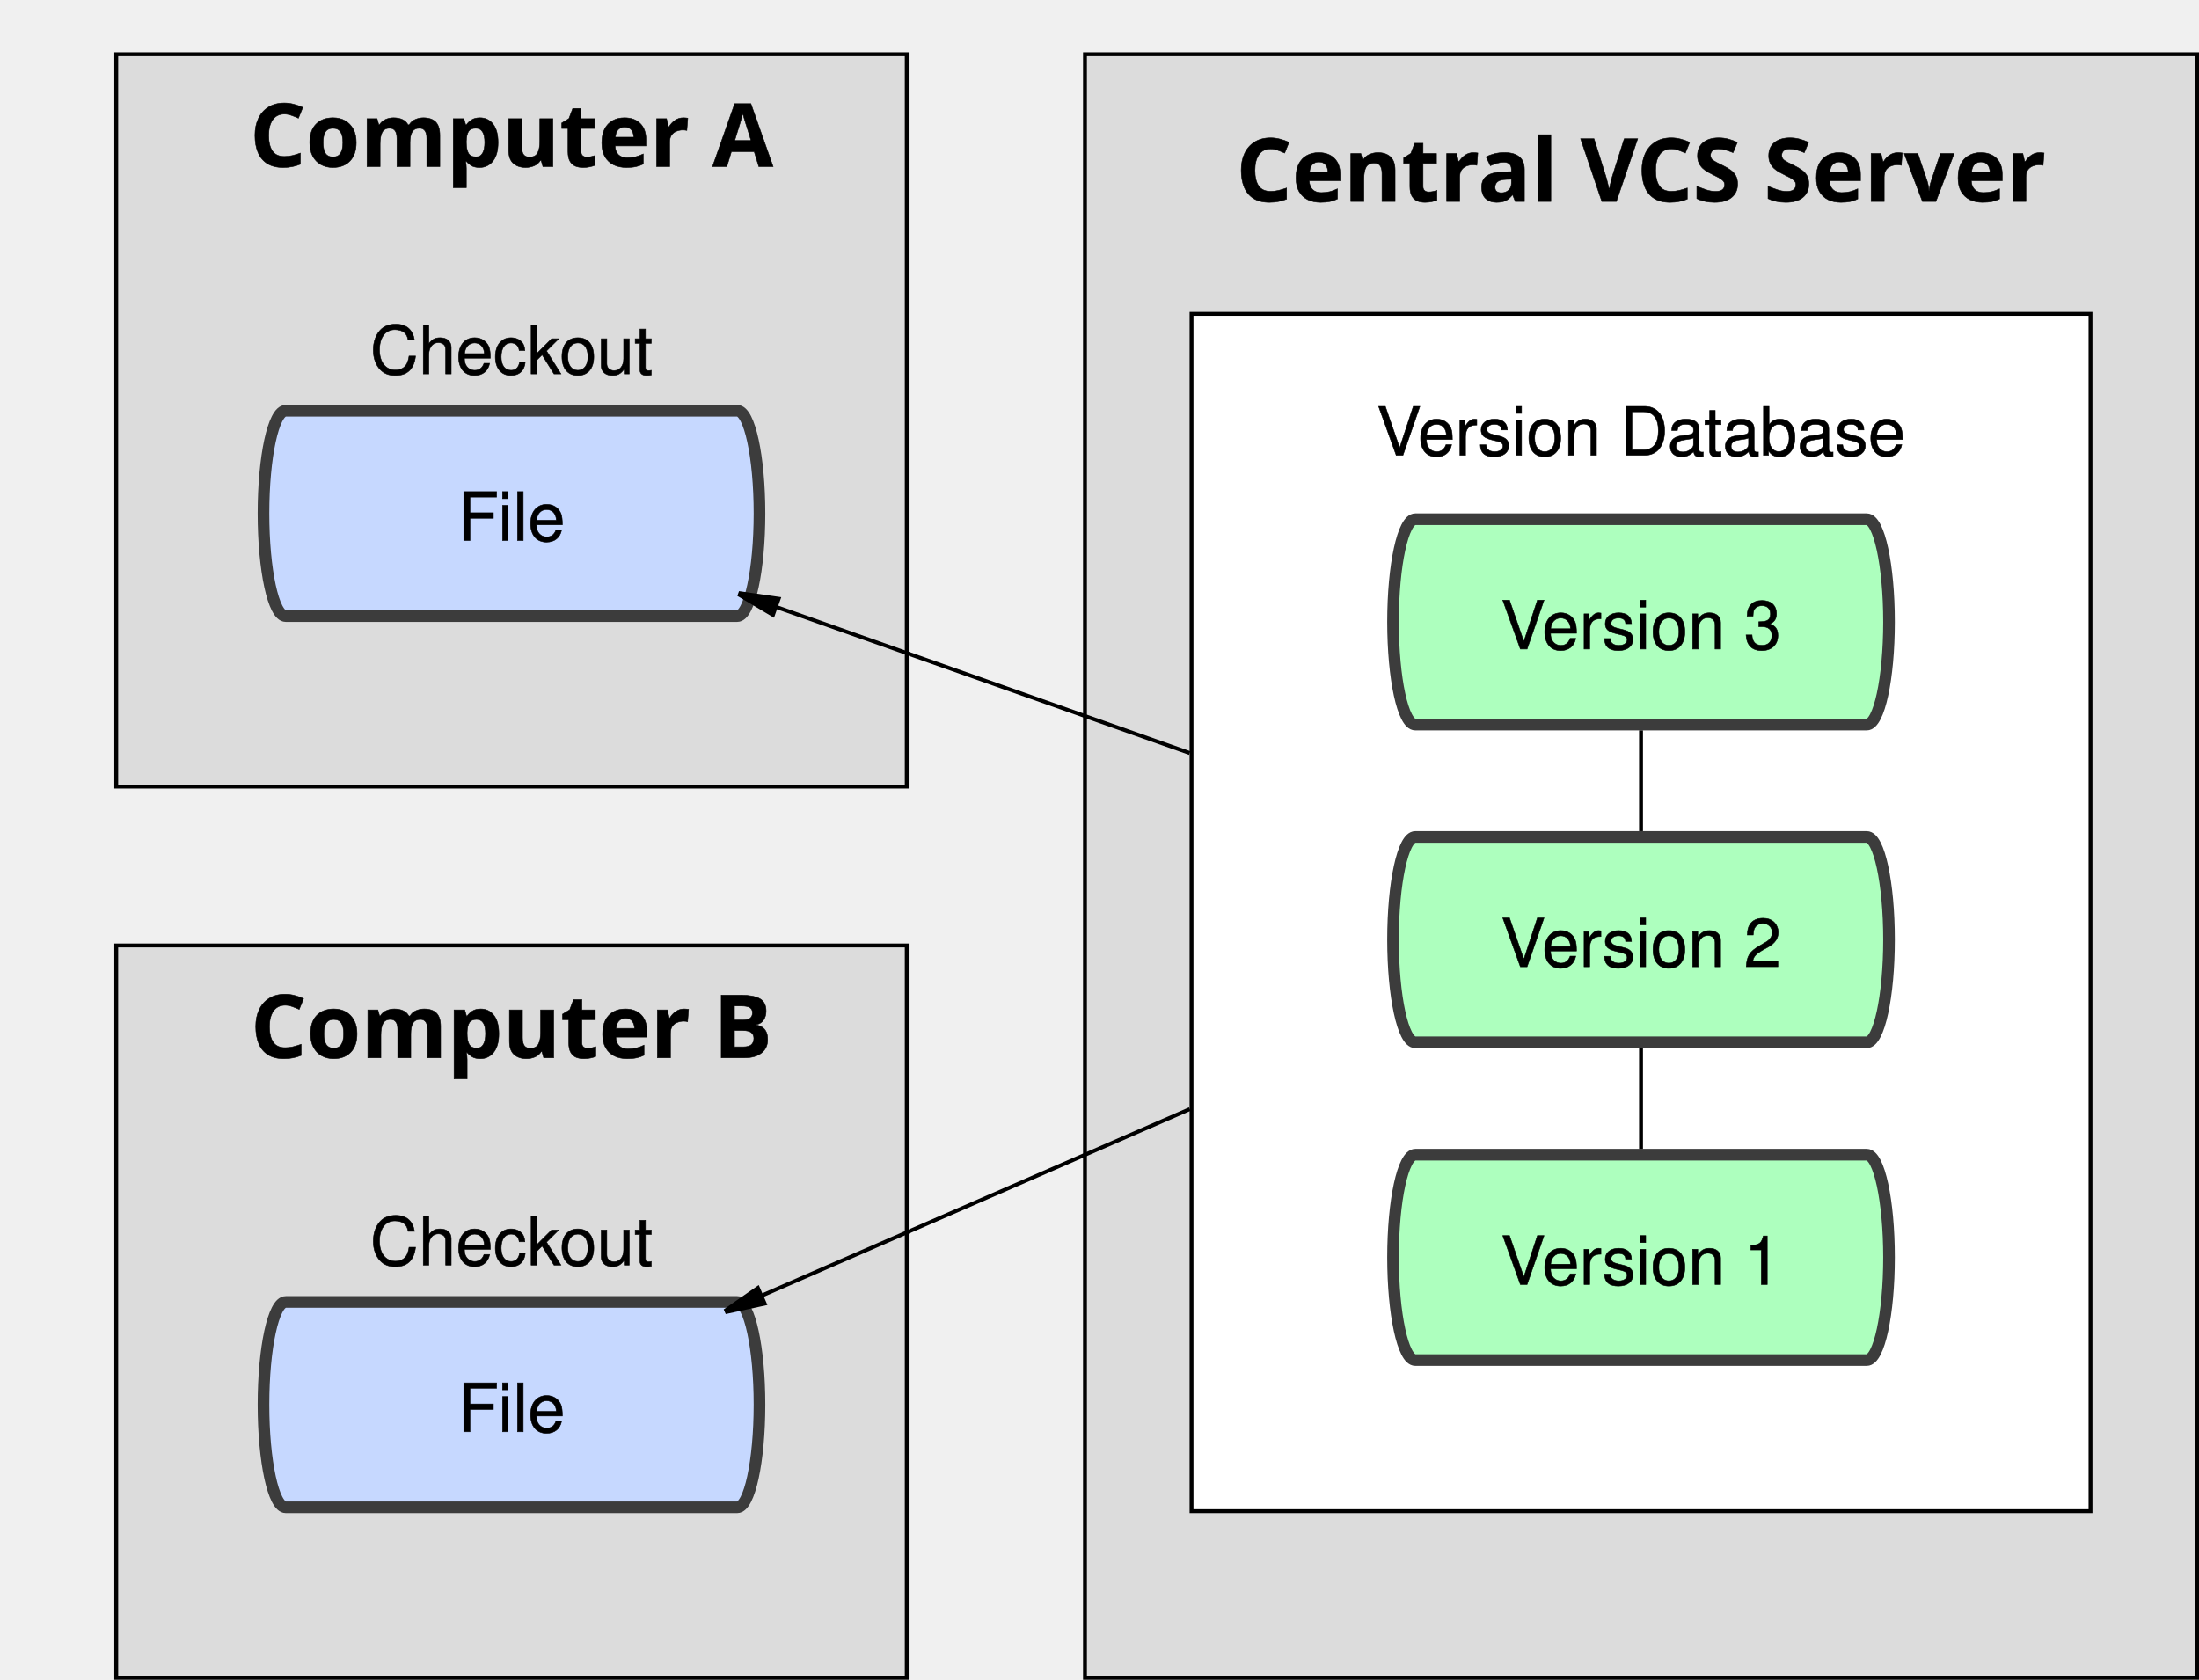
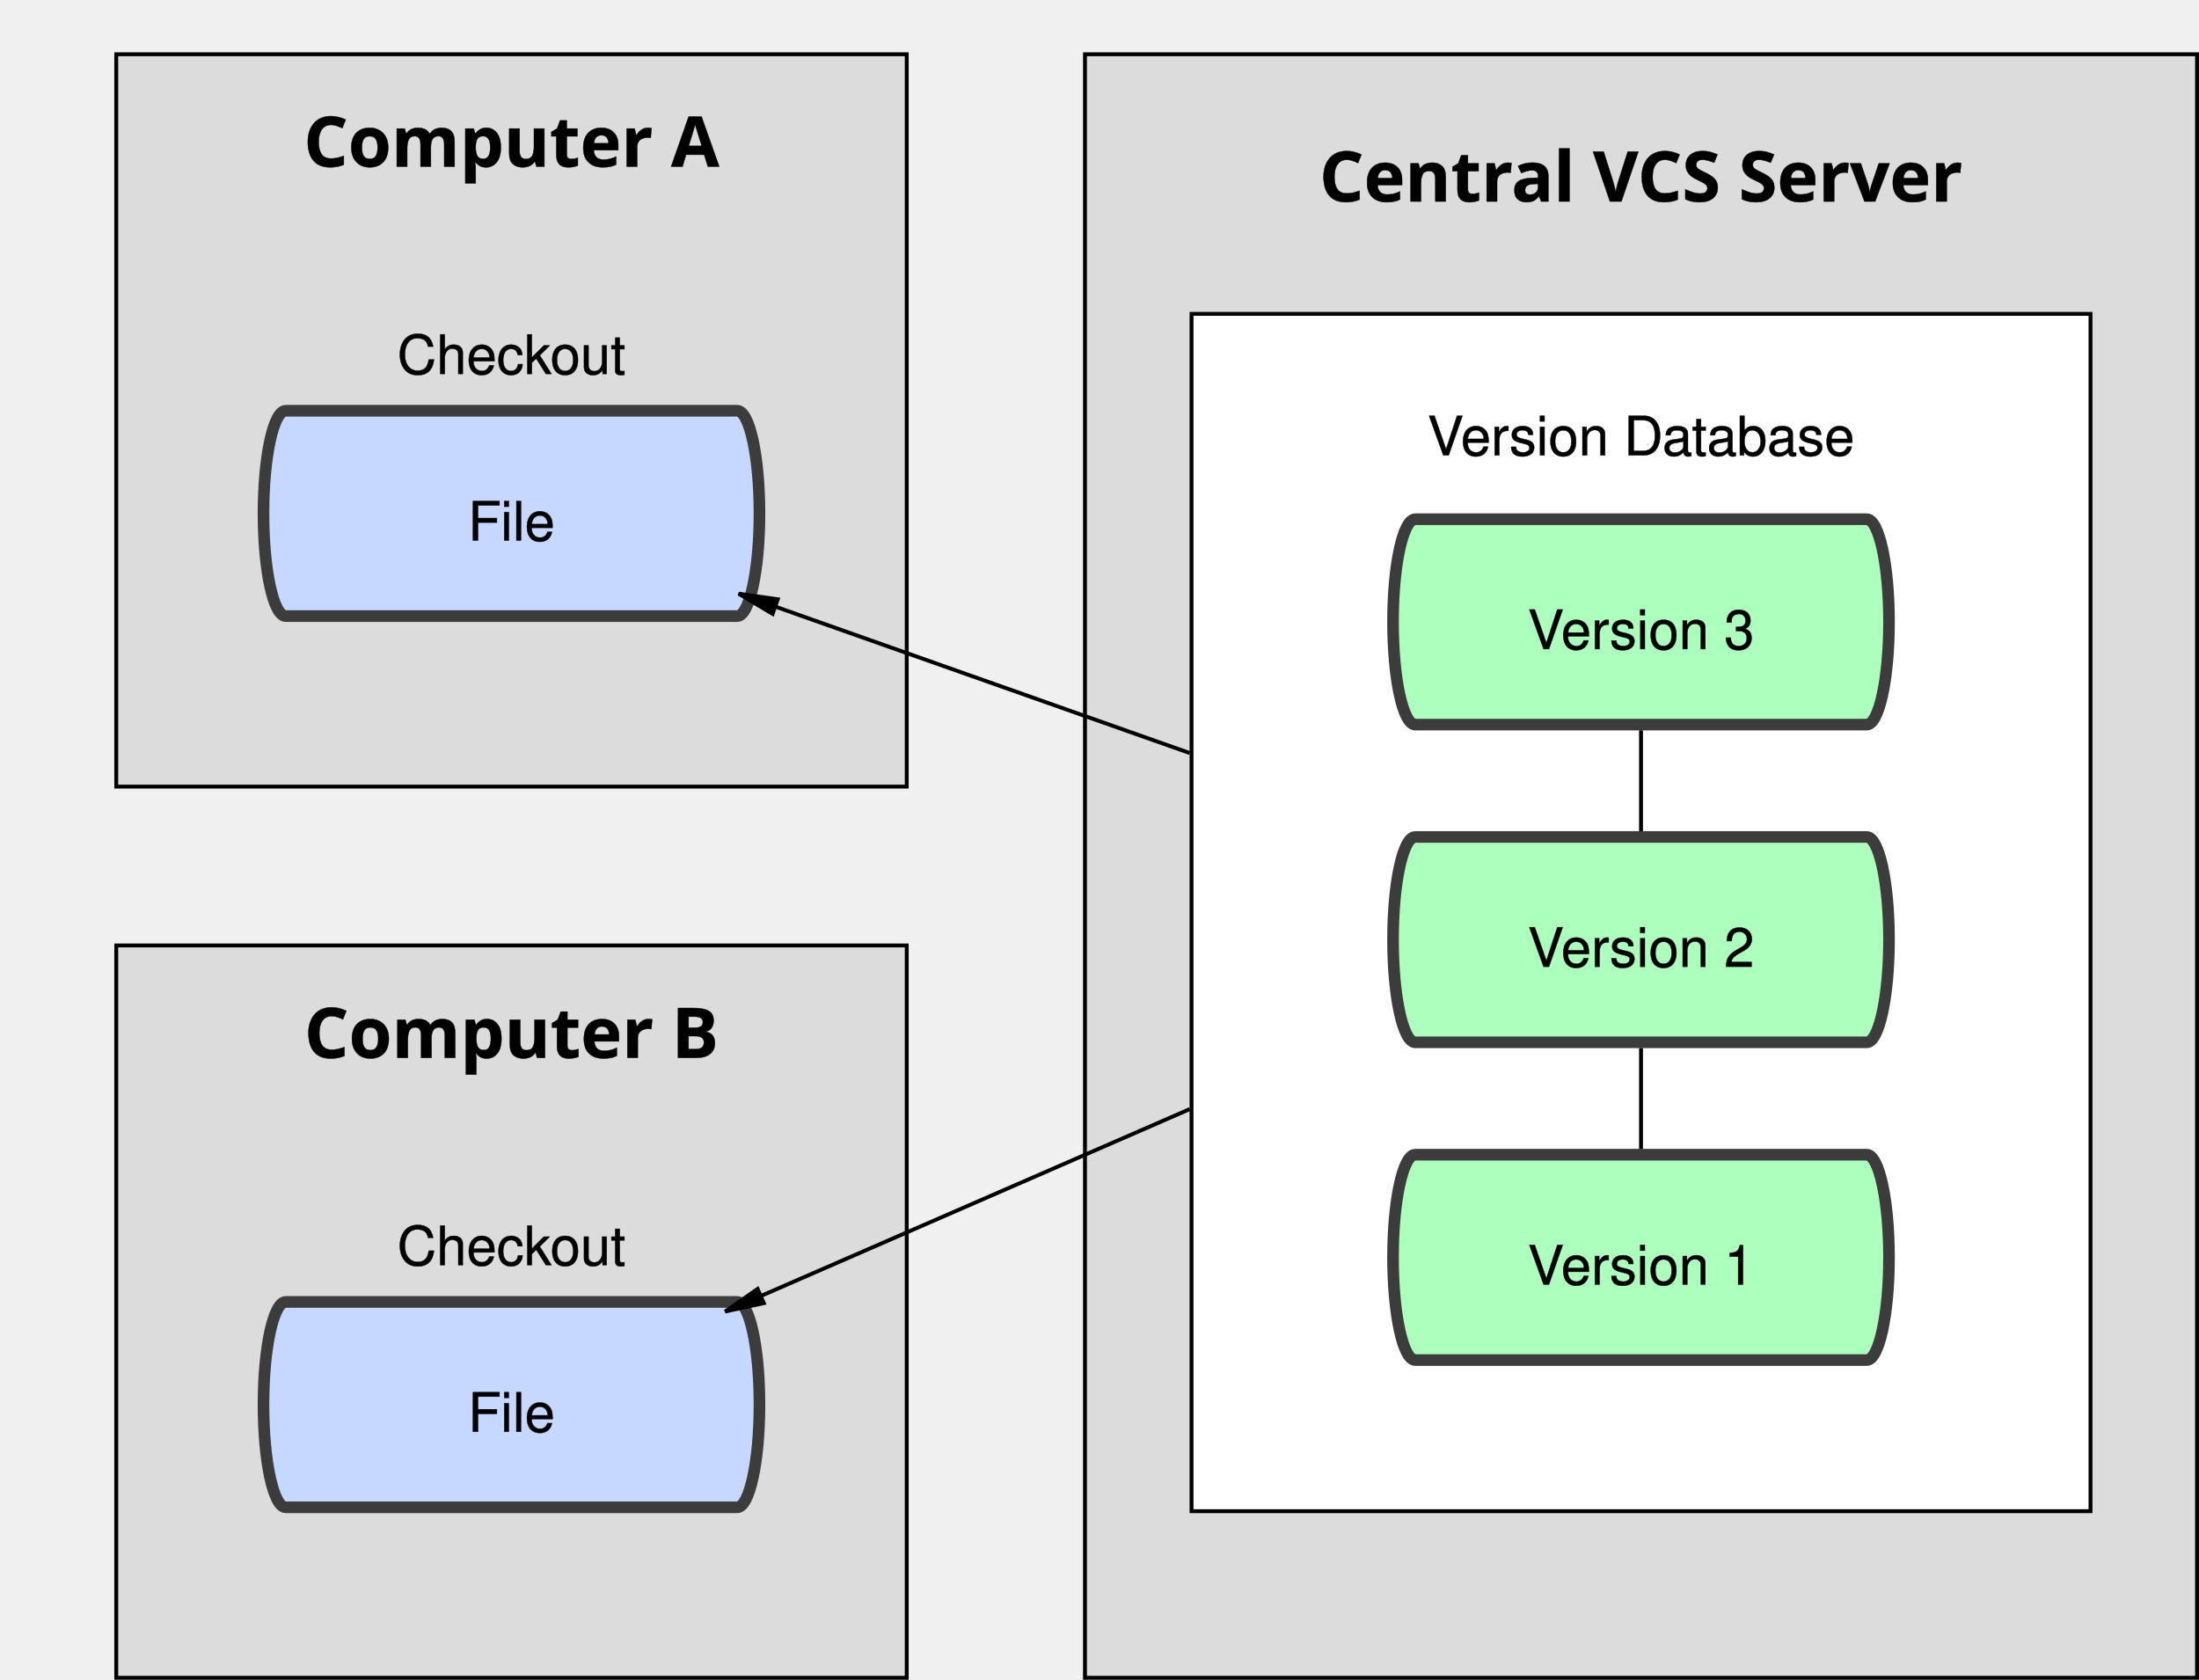
<svg xmlns="http://www.w3.org/2000/svg">
  <defs>
    <marker id="Arrow1Lend" orient="auto" refX="0.0" refY="0.0" style="overflow:visible;">
-       <path d="M -10,0.0 L -10.0,-2.0 L 0.0,0.0 L -10.0,2.0 z " id="path3666" style="fill-rule:evenodd;stroke:#000000;stroke-width:1.0pt;marker-start:none;" />
+       <path d="M -10,0.0 L -10.0,-2.0 L 0.0,0.0 L -10.0,2.0 z " id="path3666" style="fill-rule:evenodd;stroke:#000000;stroke-width:1.0px;marker-start:none;" />
    </marker>
  </defs>
  <g style="stroke:#000000;fill:#fff">
-     <rect height="189.0" id="" style="fill:#dcdcdc" width="204.0" x="30.0" y="14.0" />
-     <rect height="419.0" id="" style="fill:#dcdcdc" width="287.0" x="280.0" y="14.0" />
-     <rect height="53.0" id="" rx="5.744" ry="26.5" style="stroke:#3c3c3c;stroke-width:3px;fill:#c6d8ff" width="128.0" x="68.0" y="106.0" />
-     <text id="" style="fill:#000000;stroke:#000000;stroke-width:0.1pt;font-family: Helvetica;font-size:14pt" x="68.0" y="106.0">
-       <tspan fill="#000000" font-family="Helvetica;,Sans-serif" font-size="13.0pt" id="" stroke="#000000" text-align="center" text-anchor="middle" x="132.0" y="139.5">
+     <rect height="189.0" id="15" style="fill:#dcdcdc" width="204.0" x="30.0" y="14.0" />
+     <rect height="419.0" id="14" style="fill:#dcdcdc" width="287.0" x="280.0" y="14.0" />
+     <rect height="53.0" id="3" rx="5.744" ry="26.5" style="stroke:#3c3c3c;stroke-width:3px;fill:#c6d8ff" width="128.0" x="68.0" y="106.0" />
+     <text id="3_text" style="fill:#000000;stroke:#000000;stroke-width:0.1px;font-family: Helvetica;font-size:14px" x="68.0" y="106.0">
+       <tspan fill="#000000" font-family="Helvetica;,Sans-serif" font-size="14.0px" id="3_line1" stroke="#000000" text-align="center" text-anchor="middle" x="132.0" y="139.5">
				File
			</tspan>
    </text>
-     <rect height="17.0" id="" style="stroke:none;fill:none" width="60.0" x="102.0" y="81.0" />
-     <text id="" style="fill:#000000;stroke:#000000;stroke-width:0.1pt;font-family: Helvetica;font-size:12pt" x="103.0" y="82.0">
-       <tspan fill="#000000" font-family="Helvetica;,Sans-serif" font-size="13.0pt" id="" stroke="#000000" text-align="center" text-anchor="middle" x="132.0" y="96.5">
+     <rect height="17.0" id="4" style="stroke:none;fill:none" width="60.0" x="102.0" y="81.0" />
+     <text id="4_text" style="fill:#000000;stroke:#000000;stroke-width:0.1px;font-family: Helvetica;font-size:12px" x="102.0" y="81.0">
+       <tspan fill="#000000" font-family="Helvetica;,Sans-serif" font-size="14.0px" id="4_line1" stroke="#000000" text-align="center" text-anchor="middle" x="132.0" y="96.5">
				Checkout
			</tspan>
    </text>
-     <rect height="309.0" id="" style="" width="232.0" x="307.5" y="81.0" />
-     <rect height="17.0" id="" style="stroke:none;fill:none" width="111.0" x="368.0" y="102.0" />
-     <text id="" style="fill:#000000;stroke:#000000;stroke-width:0.1pt;font-family: Helvetica;font-size:12pt" x="369.0" y="103.0">
-       <tspan fill="#000000" font-family="Helvetica;,Sans-serif" font-size="13.0pt" id="" stroke="#000000" text-align="center" text-anchor="middle" x="423.5" y="117.5">
+     <rect height="309.0" id="5" style="" width="232.0" x="307.5" y="81.0" />
+     <rect height="17.0" id="6" style="stroke:none;fill:none" width="111.0" x="368.0" y="102.0" />
+     <text id="6_text" style="fill:#000000;stroke:#000000;stroke-width:0.1px;font-family: Helvetica;font-size:12px" x="368.0" y="102.0">
+       <tspan fill="#000000" font-family="Helvetica;,Sans-serif" font-size="14.0px" id="6_line1" stroke="#000000" text-align="center" text-anchor="middle" x="423.5" y="117.5">
				Version Database
			</tspan>
    </text>
-     <rect height="53.0" id="" rx="5.744" ry="26.5" style="stroke:#3c3c3c;stroke-width:3px;fill:#adffbe" width="128.0" x="359.5" y="134.0" />
-     <text id="" style="fill:#000000;stroke:#000000;stroke-width:0.1pt;font-family: Helvetica;font-size:14pt" x="359.5" y="134.0">
-       <tspan fill="#000000" font-family="Helvetica;,Sans-serif" font-size="13.0pt" id="" stroke="#000000" text-align="center" text-anchor="middle" x="423.5" y="167.5">
+     <rect height="53.0" id="7" rx="5.744" ry="26.5" style="stroke:#3c3c3c;stroke-width:3px;fill:#adffbe" width="128.0" x="359.5" y="134.0" />
+     <text id="7_text" style="fill:#000000;stroke:#000000;stroke-width:0.1px;font-family: Helvetica;font-size:14px" x="359.5" y="134.0">
+       <tspan fill="#000000" font-family="Helvetica;,Sans-serif" font-size="14.0px" id="7_line1" stroke="#000000" text-align="center" text-anchor="middle" x="423.5" y="167.5">
				Version 3
			</tspan>
    </text>
-     <rect height="53.0" id="" rx="5.744" ry="26.5" style="stroke:#3c3c3c;stroke-width:3px;fill:#adffbe" width="128.0" x="359.5" y="216.0" />
-     <text id="" style="fill:#000000;stroke:#000000;stroke-width:0.1pt;font-family: Helvetica;font-size:14pt" x="359.5" y="216.0">
-       <tspan fill="#000000" font-family="Helvetica;,Sans-serif" font-size="13.0pt" id="" stroke="#000000" text-align="center" text-anchor="middle" x="423.5" y="249.5">
+     <rect height="53.0" id="8" rx="5.744" ry="26.5" style="stroke:#3c3c3c;stroke-width:3px;fill:#adffbe" width="128.0" x="359.5" y="216.0" />
+     <text id="8_text" style="fill:#000000;stroke:#000000;stroke-width:0.1px;font-family: Helvetica;font-size:14px" x="359.5" y="216.0">
+       <tspan fill="#000000" font-family="Helvetica;,Sans-serif" font-size="14.0px" id="8_line1" stroke="#000000" text-align="center" text-anchor="middle" x="423.5" y="249.5">
				Version 2
			</tspan>
    </text>
-     <rect height="53.0" id="" rx="5.744" ry="26.5" style="stroke:#3c3c3c;stroke-width:3px;fill:#adffbe" width="128.0" x="359.5" y="298.0" />
-     <text id="" style="fill:#000000;stroke:#000000;stroke-width:0.1pt;font-family: Helvetica;font-size:14pt" x="359.5" y="298.0">
-       <tspan fill="#000000" font-family="Helvetica;,Sans-serif" font-size="13.0pt" id="" stroke="#000000" text-align="center" text-anchor="middle" x="423.5" y="331.5">
+     <rect height="53.0" id="9" rx="5.744" ry="26.5" style="stroke:#3c3c3c;stroke-width:3px;fill:#adffbe" width="128.0" x="359.5" y="298.0" />
+     <text id="9_text" style="fill:#000000;stroke:#000000;stroke-width:0.1px;font-family: Helvetica;font-size:14px" x="359.5" y="298.0">
+       <tspan fill="#000000" font-family="Helvetica;,Sans-serif" font-size="14.0px" id="9_line1" stroke="#000000" text-align="center" text-anchor="middle" x="423.5" y="331.5">
				Version 1
			</tspan>
    </text>
-     <path d="M 307.029,194.345 L 190.625,153.215" id="" style="marker-start:none;stroke:#000000;marker-end:url(#Arrow1Lend);fill:none" />
-     <path d="M 423.5,188.5 L 423.5,214.5" id="" style="marker-start:none;stroke:#000000;marker-end:none;fill:none" />
-     <path d="M 423.5,270.5 L 423.5,296.5" id="" style="marker-start:none;stroke:#000000;marker-end:none;fill:none" />
-     <rect height="22.0" id="" style="stroke:none;fill:none" width="166.0" x="340.5" y="32.0" />
-     <text id="" style="fill:#000000;stroke:#000000;stroke-width:0.1pt;font-family: Helvetica-Bold;font-size:18pt" x="341.5" y="33.0">
-       <tspan fill="#000000" font-family="Helvetica;,Sans-serif" font-size="17.0pt" font-weight="bold" id="" stroke="#000000" text-align="center" text-anchor="middle" x="423.5" y="52.0">
+     <path d="M 307.029,194.345 L 190.625,153.215" id="10" style="marker-start:none;stroke:#000000;marker-end:url(#Arrow1Lend);fill:none" />
+     <path d="M 423.5,188.5 L 423.5,214.5" id="11" style="marker-start:none;stroke:#000000;marker-end:none;fill:none" />
+     <path d="M 423.5,270.5 L 423.5,296.5" id="12" style="marker-start:none;stroke:#000000;marker-end:none;fill:none" />
+     <rect height="22.0" id="13" style="stroke:none;fill:none" width="166.0" x="340.5" y="32.0" />
+     <text id="13_text" style="fill:#000000;stroke:#000000;stroke-width:0.1px;font-family: Helvetica-Bold;font-size:18px" x="340.5" y="32.0">
+       <tspan fill="#000000" font-family="Helvetica;,Sans-serif" font-size="18.0px" font-weight="bold" id="13_line1" stroke="#000000" text-align="center" text-anchor="middle" x="423.5" y="52.0">
				Central VCS Server
			</tspan>
    </text>
-     <rect height="22.0" id="" style="stroke:none;fill:none" width="103.0" x="80.5" y="23.0" />
-     <text id="" style="fill:#000000;stroke:#000000;stroke-width:0.1pt;font-family: Helvetica-Bold;font-size:18pt" x="81.5" y="24.0">
-       <tspan fill="#000000" font-family="Helvetica;,Sans-serif" font-size="17.0pt" font-weight="bold" id="" stroke="#000000" text-align="center" text-anchor="middle" x="132.0" y="43.0">
+     <rect height="22.0" id="16" style="stroke:none;fill:none" width="103.0" x="80.5" y="23.0" />
+     <text id="16_text" style="fill:#000000;stroke:#000000;stroke-width:0.1px;font-family: Helvetica-Bold;font-size:18px" x="80.5" y="23.0">
+       <tspan fill="#000000" font-family="Helvetica;,Sans-serif" font-size="18.0px" font-weight="bold" id="16_line1" stroke="#000000" text-align="center" text-anchor="middle" x="132.0" y="43.0">
				Computer A
			</tspan>
    </text>
-     <rect height="189.0" id="" style="fill:#dcdcdc" width="204.0" x="30.0" y="244.0" />
-     <rect height="53.0" id="" rx="5.744" ry="26.5" style="stroke:#3c3c3c;stroke-width:3px;fill:#c6d8ff" width="128.0" x="68.0" y="336.0" />
-     <text id="" style="fill:#000000;stroke:#000000;stroke-width:0.1pt;font-family: Helvetica;font-size:14pt" x="68.0" y="336.0">
-       <tspan fill="#000000" font-family="Helvetica;,Sans-serif" font-size="13.0pt" id="" stroke="#000000" text-align="center" text-anchor="middle" x="132.0" y="369.5">
+     <rect height="189.0" id="17" style="fill:#dcdcdc" width="204.0" x="30.0" y="244.0" />
+     <rect height="53.0" id="18" rx="5.744" ry="26.5" style="stroke:#3c3c3c;stroke-width:3px;fill:#c6d8ff" width="128.0" x="68.0" y="336.0" />
+     <text id="18_text" style="fill:#000000;stroke:#000000;stroke-width:0.1px;font-family: Helvetica;font-size:14px" x="68.0" y="336.0">
+       <tspan fill="#000000" font-family="Helvetica;,Sans-serif" font-size="14.0px" id="18_line1" stroke="#000000" text-align="center" text-anchor="middle" x="132.0" y="369.5">
				File
			</tspan>
    </text>
-     <rect height="17.0" id="" style="stroke:none;fill:none" width="60.0" x="102.0" y="311.0" />
-     <text id="" style="fill:#000000;stroke:#000000;stroke-width:0.1pt;font-family: Helvetica;font-size:12pt" x="103.0" y="312.0">
-       <tspan fill="#000000" font-family="Helvetica;,Sans-serif" font-size="13.0pt" id="" stroke="#000000" text-align="center" text-anchor="middle" x="132.0" y="326.5">
+     <rect height="17.0" id="19" style="stroke:none;fill:none" width="60.0" x="102.0" y="311.0" />
+     <text id="19_text" style="fill:#000000;stroke:#000000;stroke-width:0.1px;font-family: Helvetica;font-size:12px" x="102.0" y="311.0">
+       <tspan fill="#000000" font-family="Helvetica;,Sans-serif" font-size="14.0px" id="19_line1" stroke="#000000" text-align="center" text-anchor="middle" x="132.0" y="326.5">
				Checkout
			</tspan>
    </text>
-     <rect height="22.0" id="" style="stroke:none;fill:none" width="103.0" x="80.5" y="253.0" />
-     <text id="" style="fill:#000000;stroke:#000000;stroke-width:0.1pt;font-family: Helvetica-Bold;font-size:18pt" x="81.5" y="254.0">
-       <tspan fill="#000000" font-family="Helvetica;,Sans-serif" font-size="17.0pt" font-weight="bold" id="" stroke="#000000" text-align="center" text-anchor="middle" x="132.0" y="273.0">
+     <rect height="22.0" id="20" style="stroke:none;fill:none" width="103.0" x="80.5" y="253.0" />
+     <text id="20_text" style="fill:#000000;stroke:#000000;stroke-width:0.1px;font-family: Helvetica-Bold;font-size:18px" x="80.5" y="253.0">
+       <tspan fill="#000000" font-family="Helvetica;,Sans-serif" font-size="18.0px" font-weight="bold" id="20_line1" stroke="#000000" text-align="center" text-anchor="middle" x="132.0" y="273.0">
				Computer B
			</tspan>
    </text>
-     <path d="M 307.042,286.238 L 187.151,338.472" id="" style="marker-start:none;stroke:#000000;marker-end:url(#Arrow1Lend);fill:none" />
+     <path d="M 307.042,286.238 L 187.151,338.472" id="21" style="marker-start:none;stroke:#000000;marker-end:url(#Arrow1Lend);fill:none" />
  </g>
</svg>
